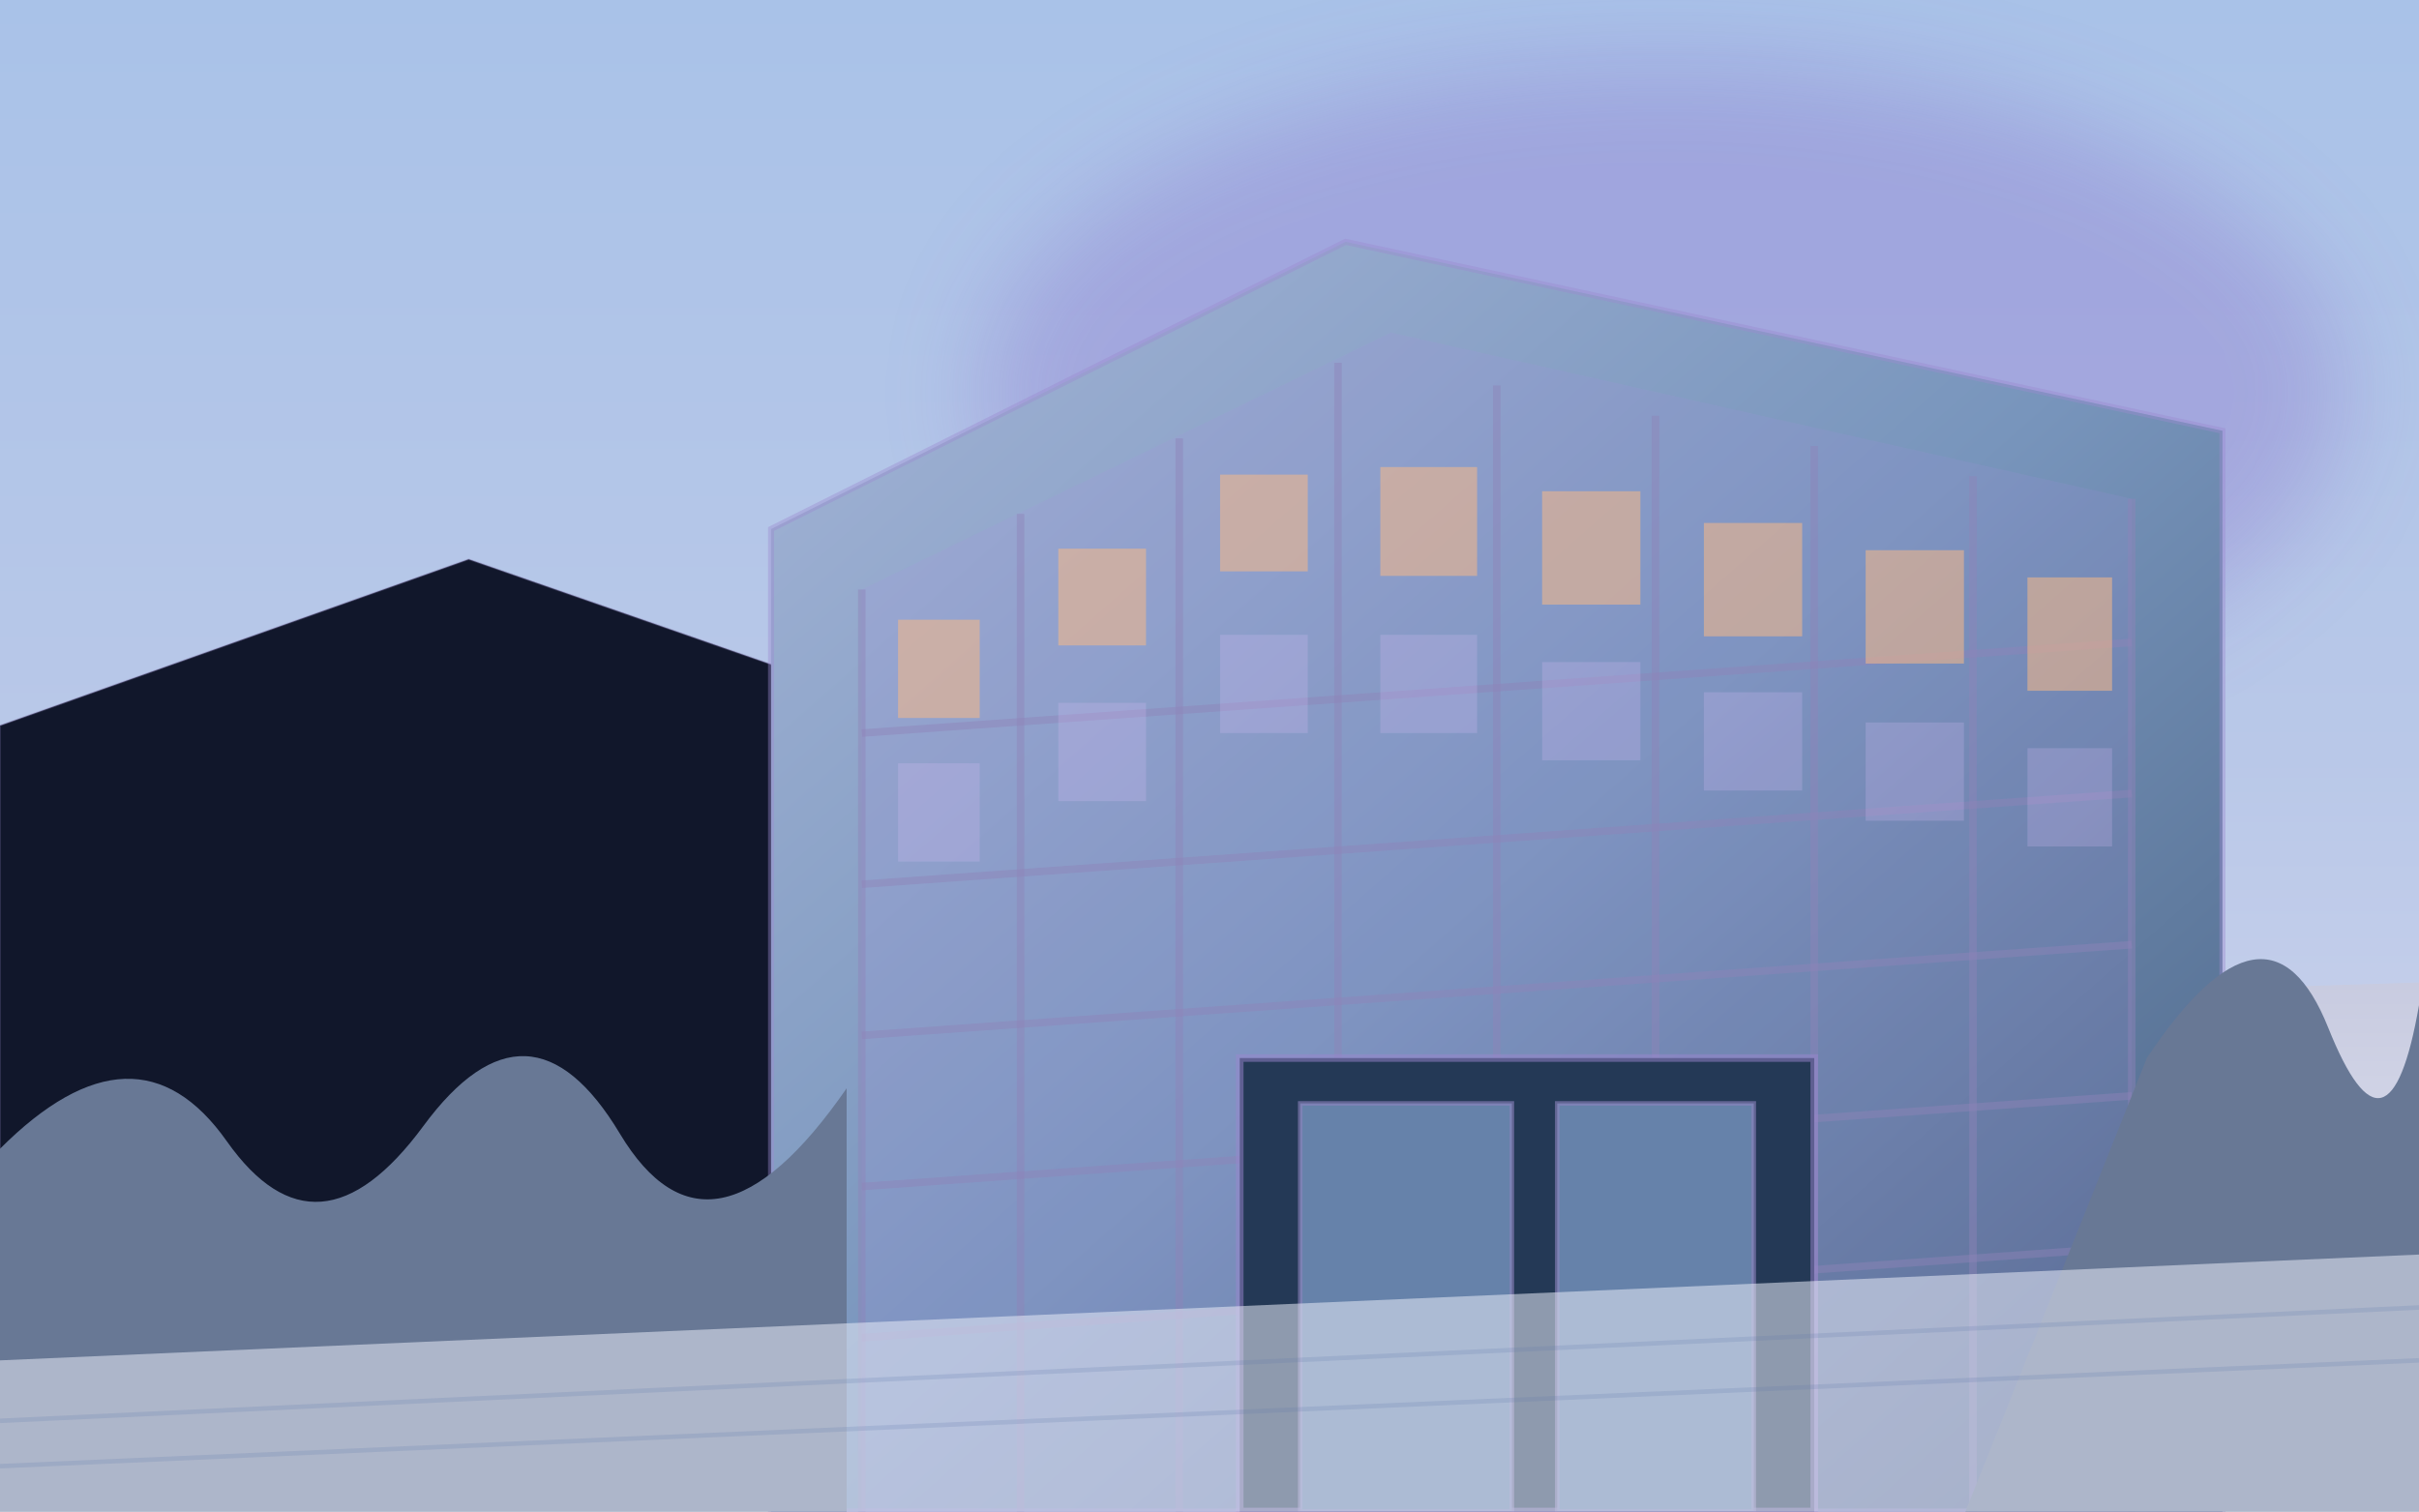
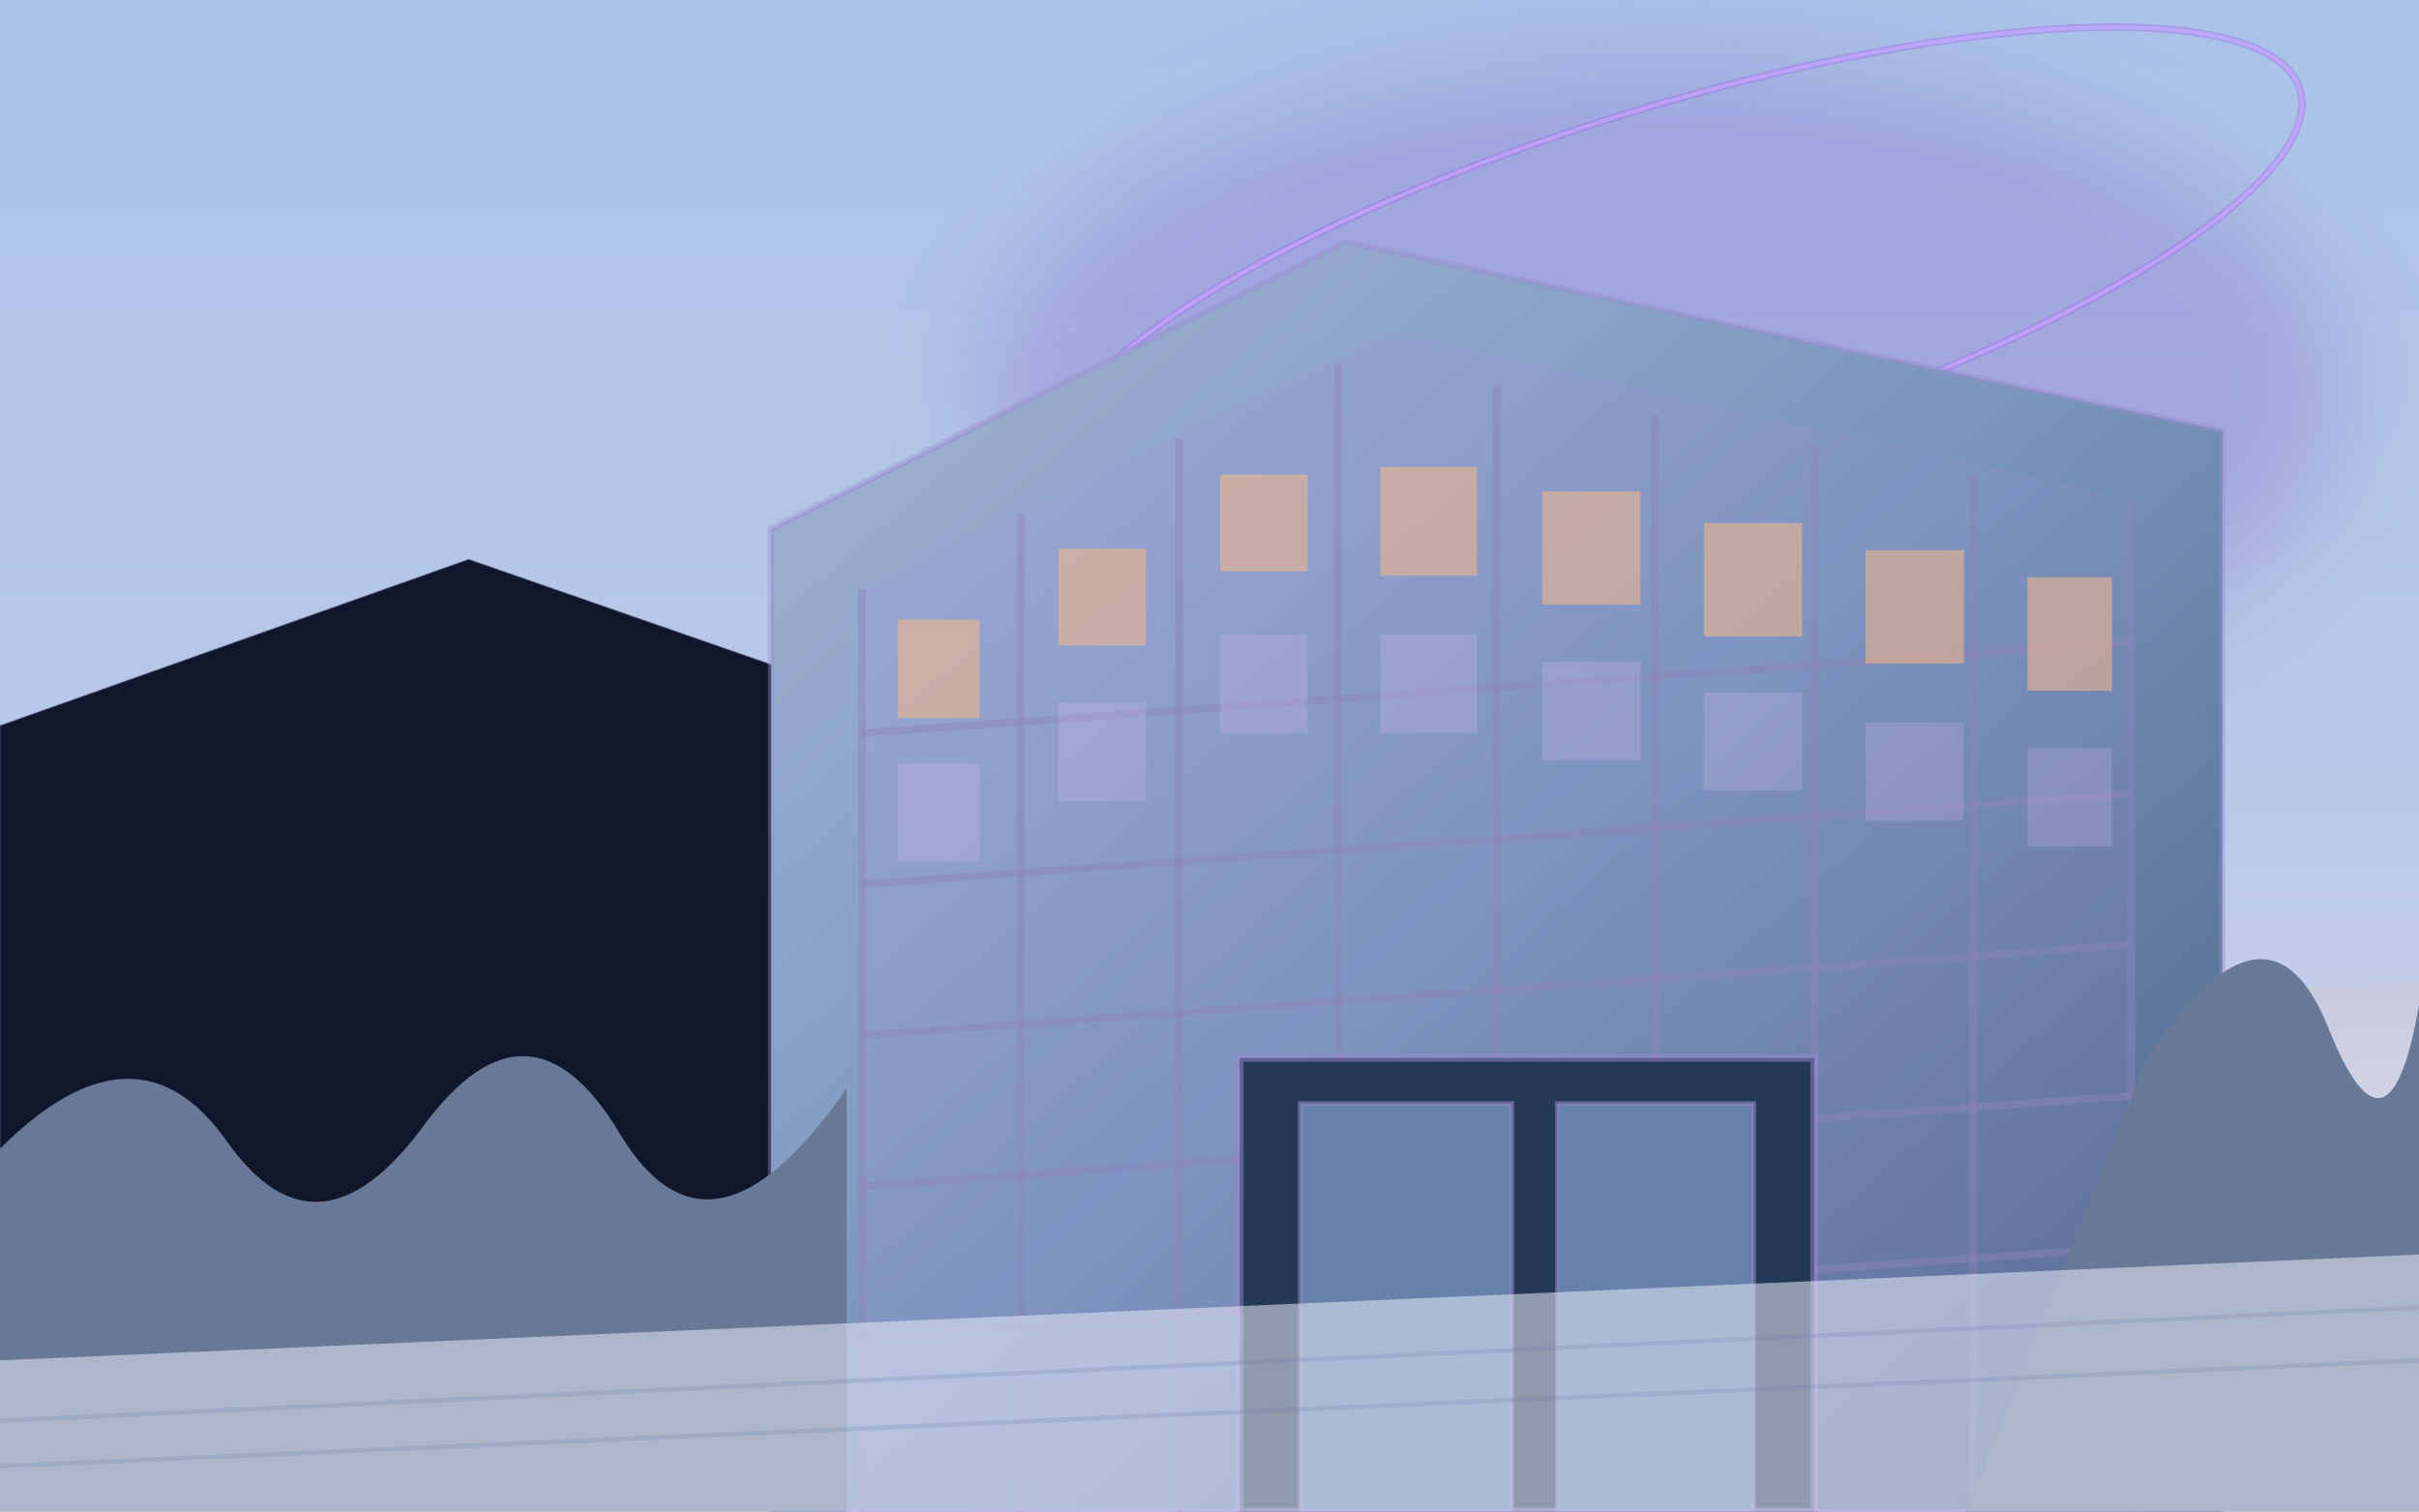
<svg xmlns="http://www.w3.org/2000/svg" viewBox="0 0 1600 1000">
  <defs>
    <linearGradient id="sky" x2="0" y2="1">
      <stop stop-color="#a9c2e8" />
      <stop offset=".5" stop-color="#b9c8e8" />
      <stop offset="1" stop-color="#d8d9f0" />
    </linearGradient>
    <linearGradient id="glass" x2="1" y2="1">
      <stop stop-color="#a5b5d7" />
      <stop offset=".5" stop-color="#7895bc" />
      <stop offset="1" stop-color="#496283" />
    </linearGradient>
    <linearGradient id="floor" x2="0" y2="1">
      <stop stop-color="#c8cbe0" />
      <stop offset="1" stop-color="#edf0f9" />
    </linearGradient>
    <filter id="blur">
      <feGaussianBlur stdDeviation="32" />
    </filter>
  </defs>
  <rect width="1600" height="1000" fill="url(#sky)" />
  <ellipse cx="1100" cy="260" rx="450" ry="220" fill="#7547bc" opacity=".24" filter="url(#blur)" />
+   <ellipse cx="1110" cy="185" rx="430" ry="115" transform="rotate(-17 1110 185)" fill="none" stroke="#9b65e8" stroke-width="5" opacity=".38" />
+   <ellipse cx="1110" cy="185" rx="430" ry="115" transform="rotate(-17 1110 185)" fill="none" stroke="#c9a8ff" stroke-width="2.6" opacity=".7" />
  <path d="M0 700 1600 650V1000H0Z" fill="url(#floor)" />
  <path d="M0 480 310 370 540 450V800L0 850Z" fill="#11172b" stroke="#7e72a8" stroke-opacity=".35" />
  <path d="M510 1000V350L890 160 1470 285V1000Z" fill="url(#glass)" stroke="#9c8bd0" stroke-opacity=".4" stroke-width="4" />
  <path d="M570 1000V390L920 220 1410 330V1000Z" fill="#a88de2" opacity=".14" />
  <g stroke="#8e83b8" stroke-width="5" stroke-opacity=".45">
    <path d="M570 390V1000M675 340V1000M780 290V1000M885 240V1000M990 255V1000M1095 275V1000M1200 295V1000M1305 315V1000M1410 330V1000" />
    <path d="M570 485 1410 425M570 585 1410 525M570 685 1410 625M570 785 1410 725M570 885 1410 825" />
  </g>
  <g fill="#f5b886" opacity=".55">
    <rect x="594" y="410" width="54" height="65" />
    <rect x="700" y="363" width="58" height="64" />
    <rect x="807" y="314" width="58" height="64" />
    <rect x="913" y="309" width="64" height="72" />
    <rect x="1020" y="325" width="65" height="75" />
    <rect x="1127" y="346" width="65" height="75" />
    <rect x="1234" y="364" width="65" height="75" />
    <rect x="1341" y="382" width="56" height="75" />
  </g>
  <g fill="#e4c4ff" opacity=".2">
    <rect x="594" y="505" width="54" height="65" />
    <rect x="700" y="465" width="58" height="65" />
    <rect x="807" y="420" width="58" height="65" />
    <rect x="913" y="420" width="64" height="65" />
    <rect x="1020" y="438" width="65" height="65" />
    <rect x="1127" y="458" width="65" height="65" />
    <rect x="1234" y="478" width="65" height="65" />
    <rect x="1341" y="495" width="56" height="65" />
  </g>
  <path d="M820 700h380v300H820Z" fill="#243956" stroke="#9b87ce" stroke-opacity=".5" stroke-width="5" />
  <path d="M860 730h140v270H860zM1030 730h130v270h-130z" fill="#6682aa" stroke="#8d83bc" stroke-opacity=".6" stroke-width="3" />
  <g fill="#687895">
    <path d="M0 760q90-90 150-5t130-10 130 5 150-30v280H0Z" />
    <path d="M1420 700q80-120 120-20t60-15v335h-300Z" />
  </g>
  <path d="M0 900 1600 830V1000H0Z" fill="#e6eaf5" opacity=".55" />
  <g stroke="#627caa" stroke-opacity=".2" stroke-width="3">
    <path d="M0 940 1600 865M0 970 1600 900" />
  </g>
</svg>
